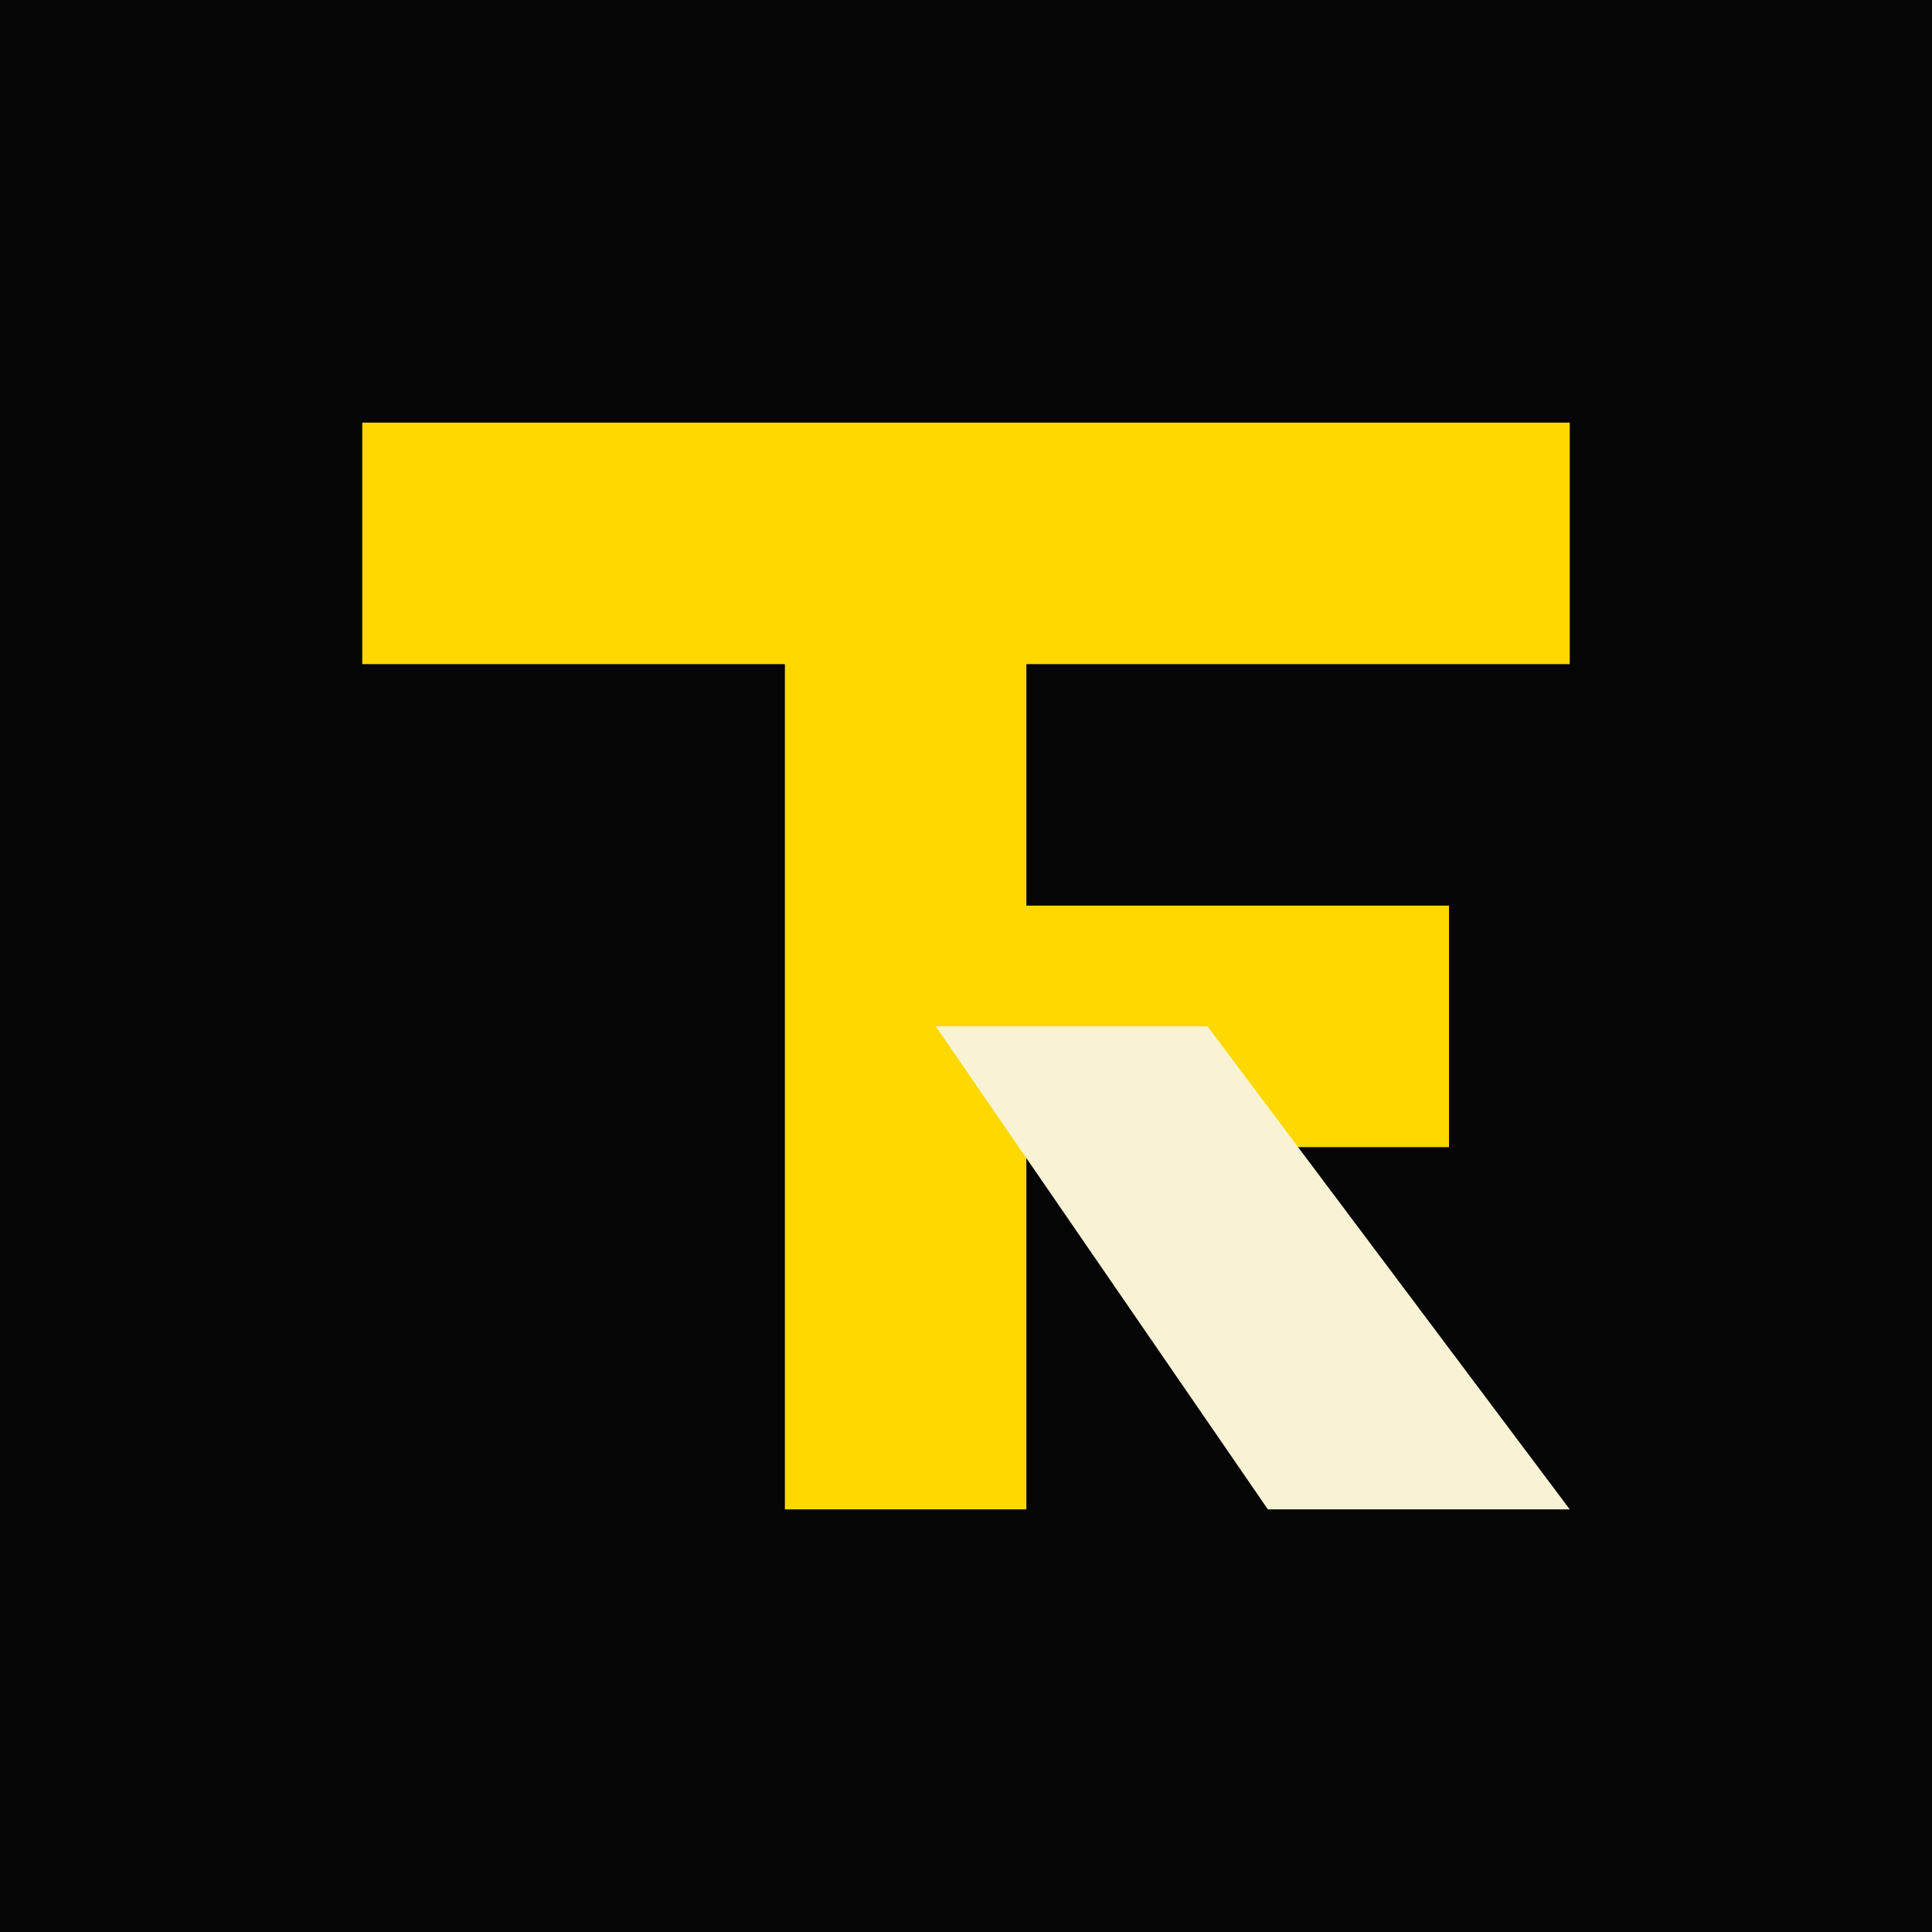
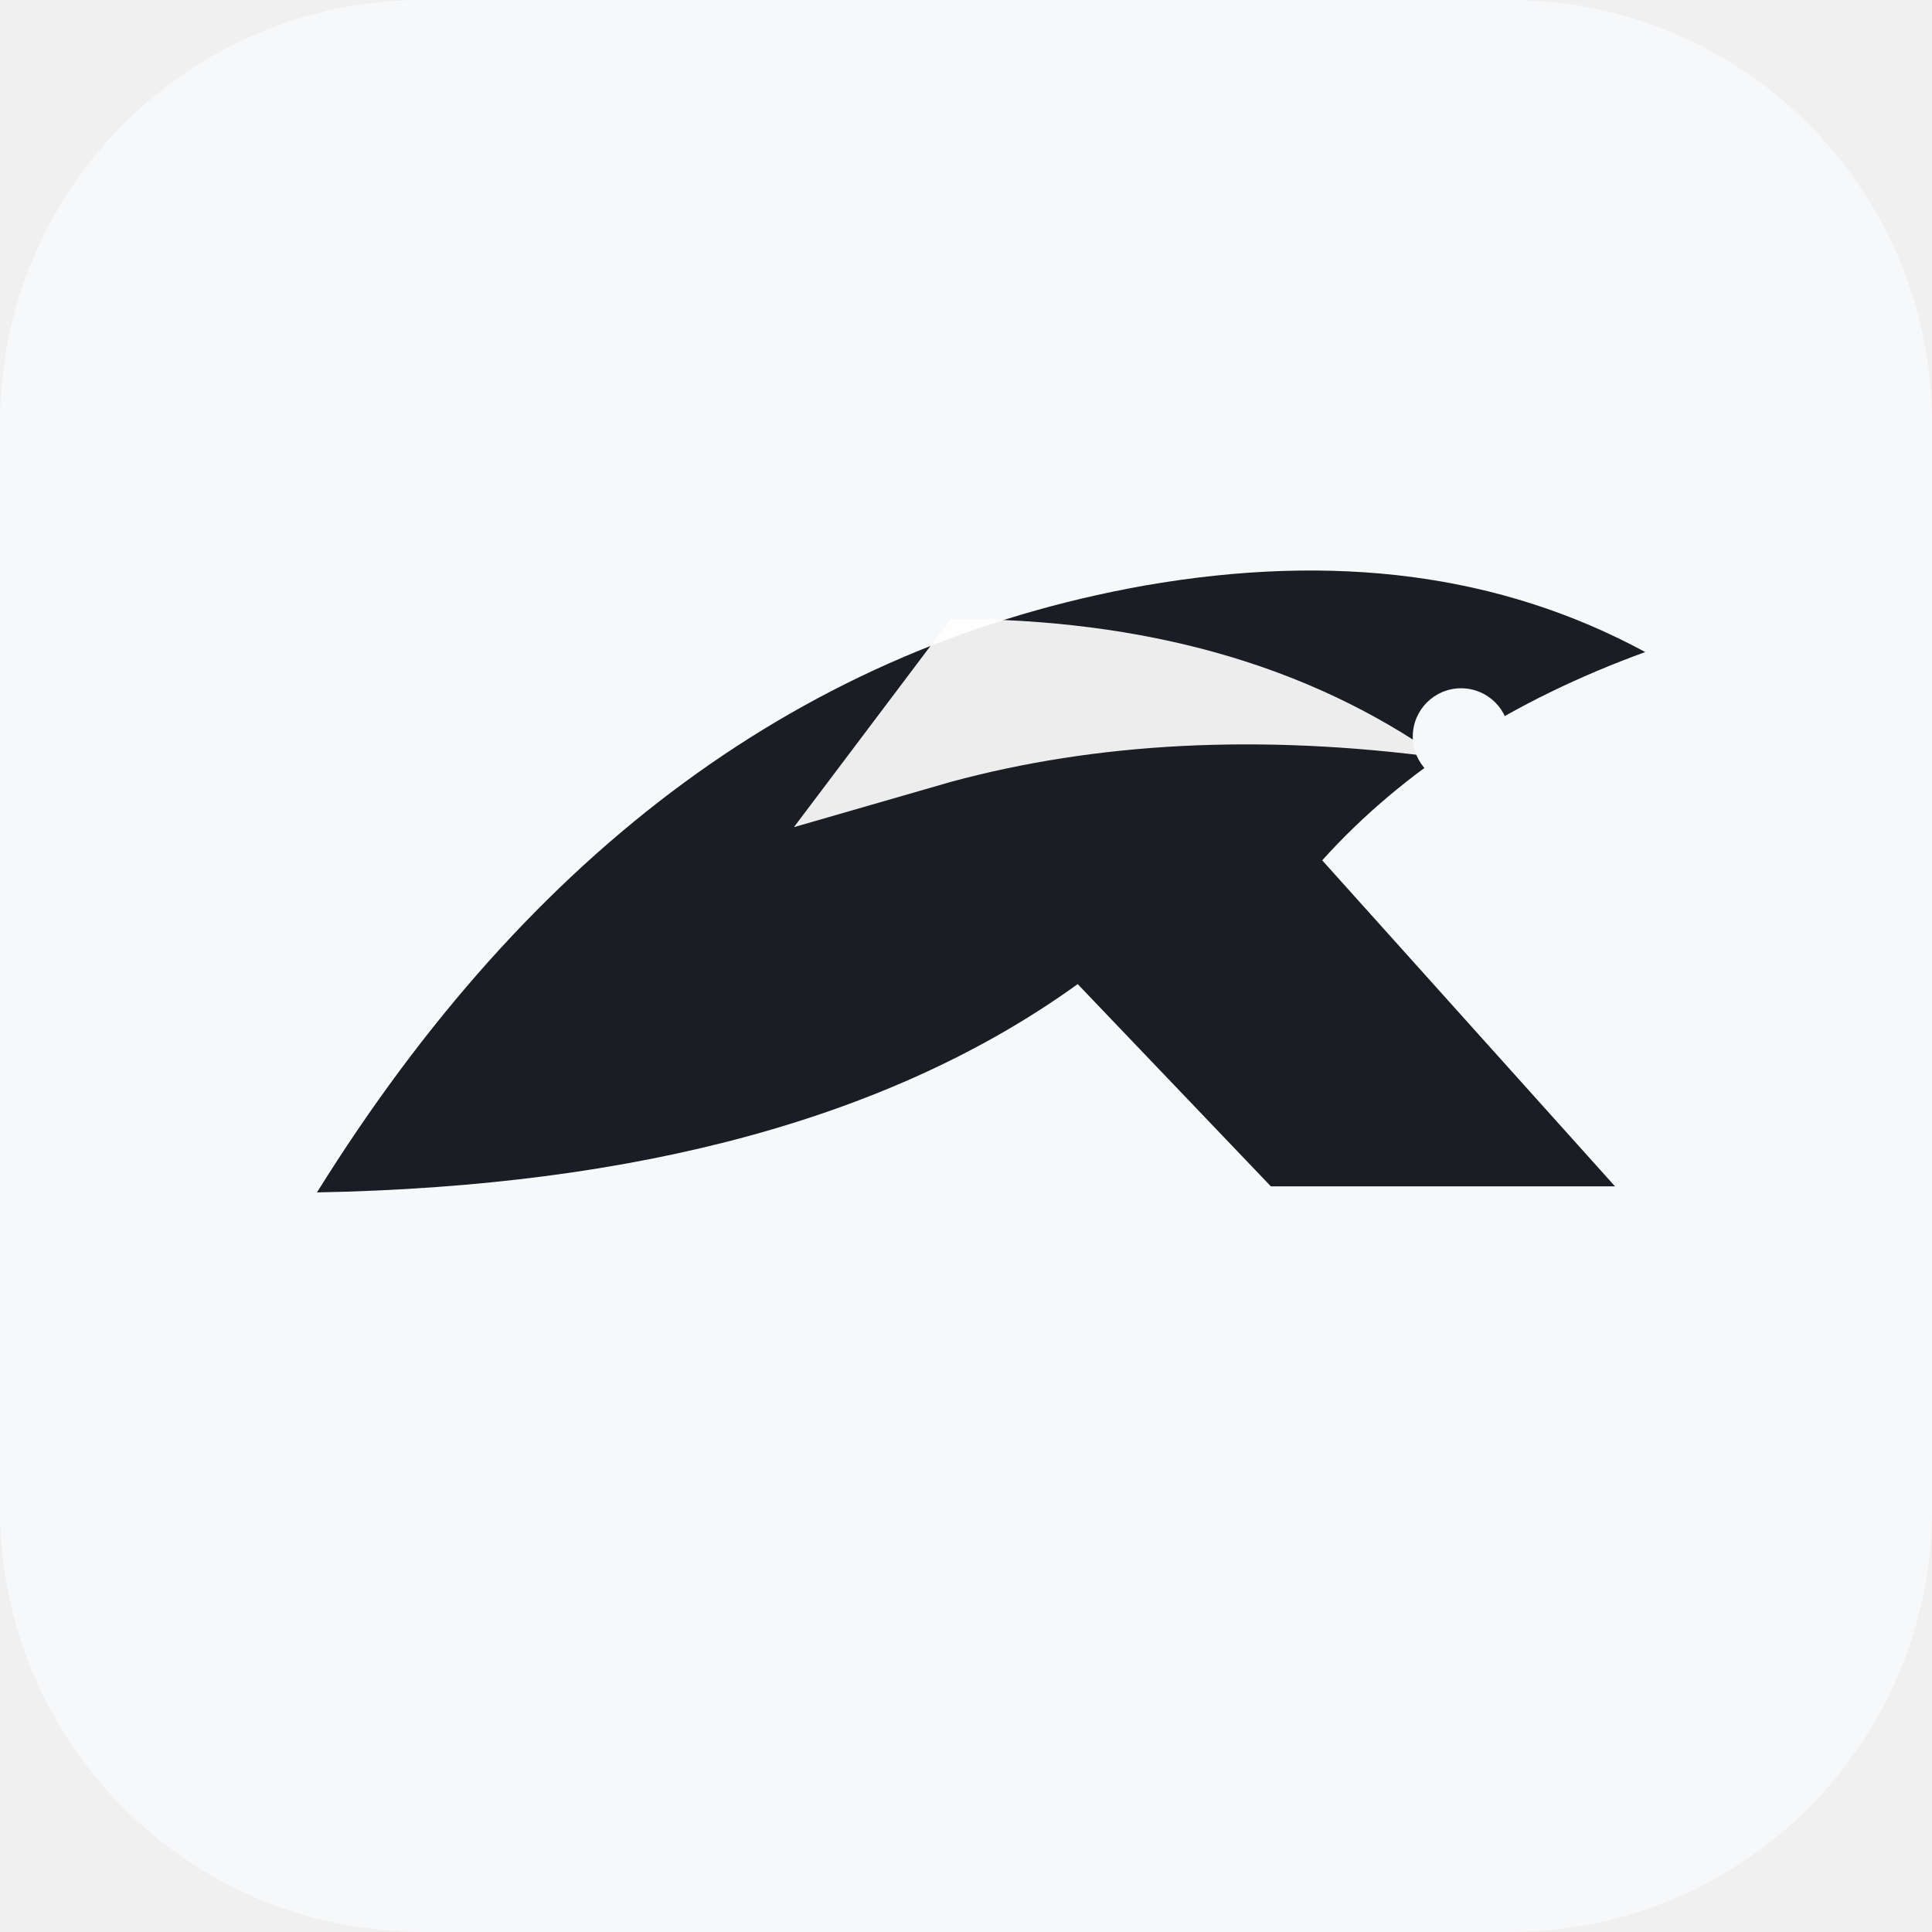
<svg xmlns="http://www.w3.org/2000/svg" viewBox="0 0 64 64" role="img" aria-label="Pact Raven">
-   <rect width="64" height="64" fill="#050505" />
-   <path d="M12 14h40v8H34v8h14v8H34v12h-8V22H12z" fill="#FFD800" />
-   <path d="M40 34l12 16H42L31 34z" fill="#F8F3D4" />
+   <rect width="64" height="64" rx="14" fill="#F7F8FA" />
+   <path d="M10.5 39.5c7.1-11.4 16.2-18.1 27.4-20.1 6.3-1.1 11.8-.4 16.6 2.2-4.4 1.6-8 3.9-10.7 6.9l9.7 10.8H42.1l-6.4-6.7c-6.1 4.4-14.5 6.7-25.2 6.9Z" fill="#1B1D24" />
+   <path d="M31.5 20.5c6.4 0 11.8 1.5 16.2 4.6-6-.8-11.4-.5-16.2.8l-5.2 1.5 5.2-6.9Z" fill="#FFFFFF" opacity=".92" />
+   <circle cx="48.4" cy="24.4" r="1.6" fill="#F7F8FA" />
</svg>
